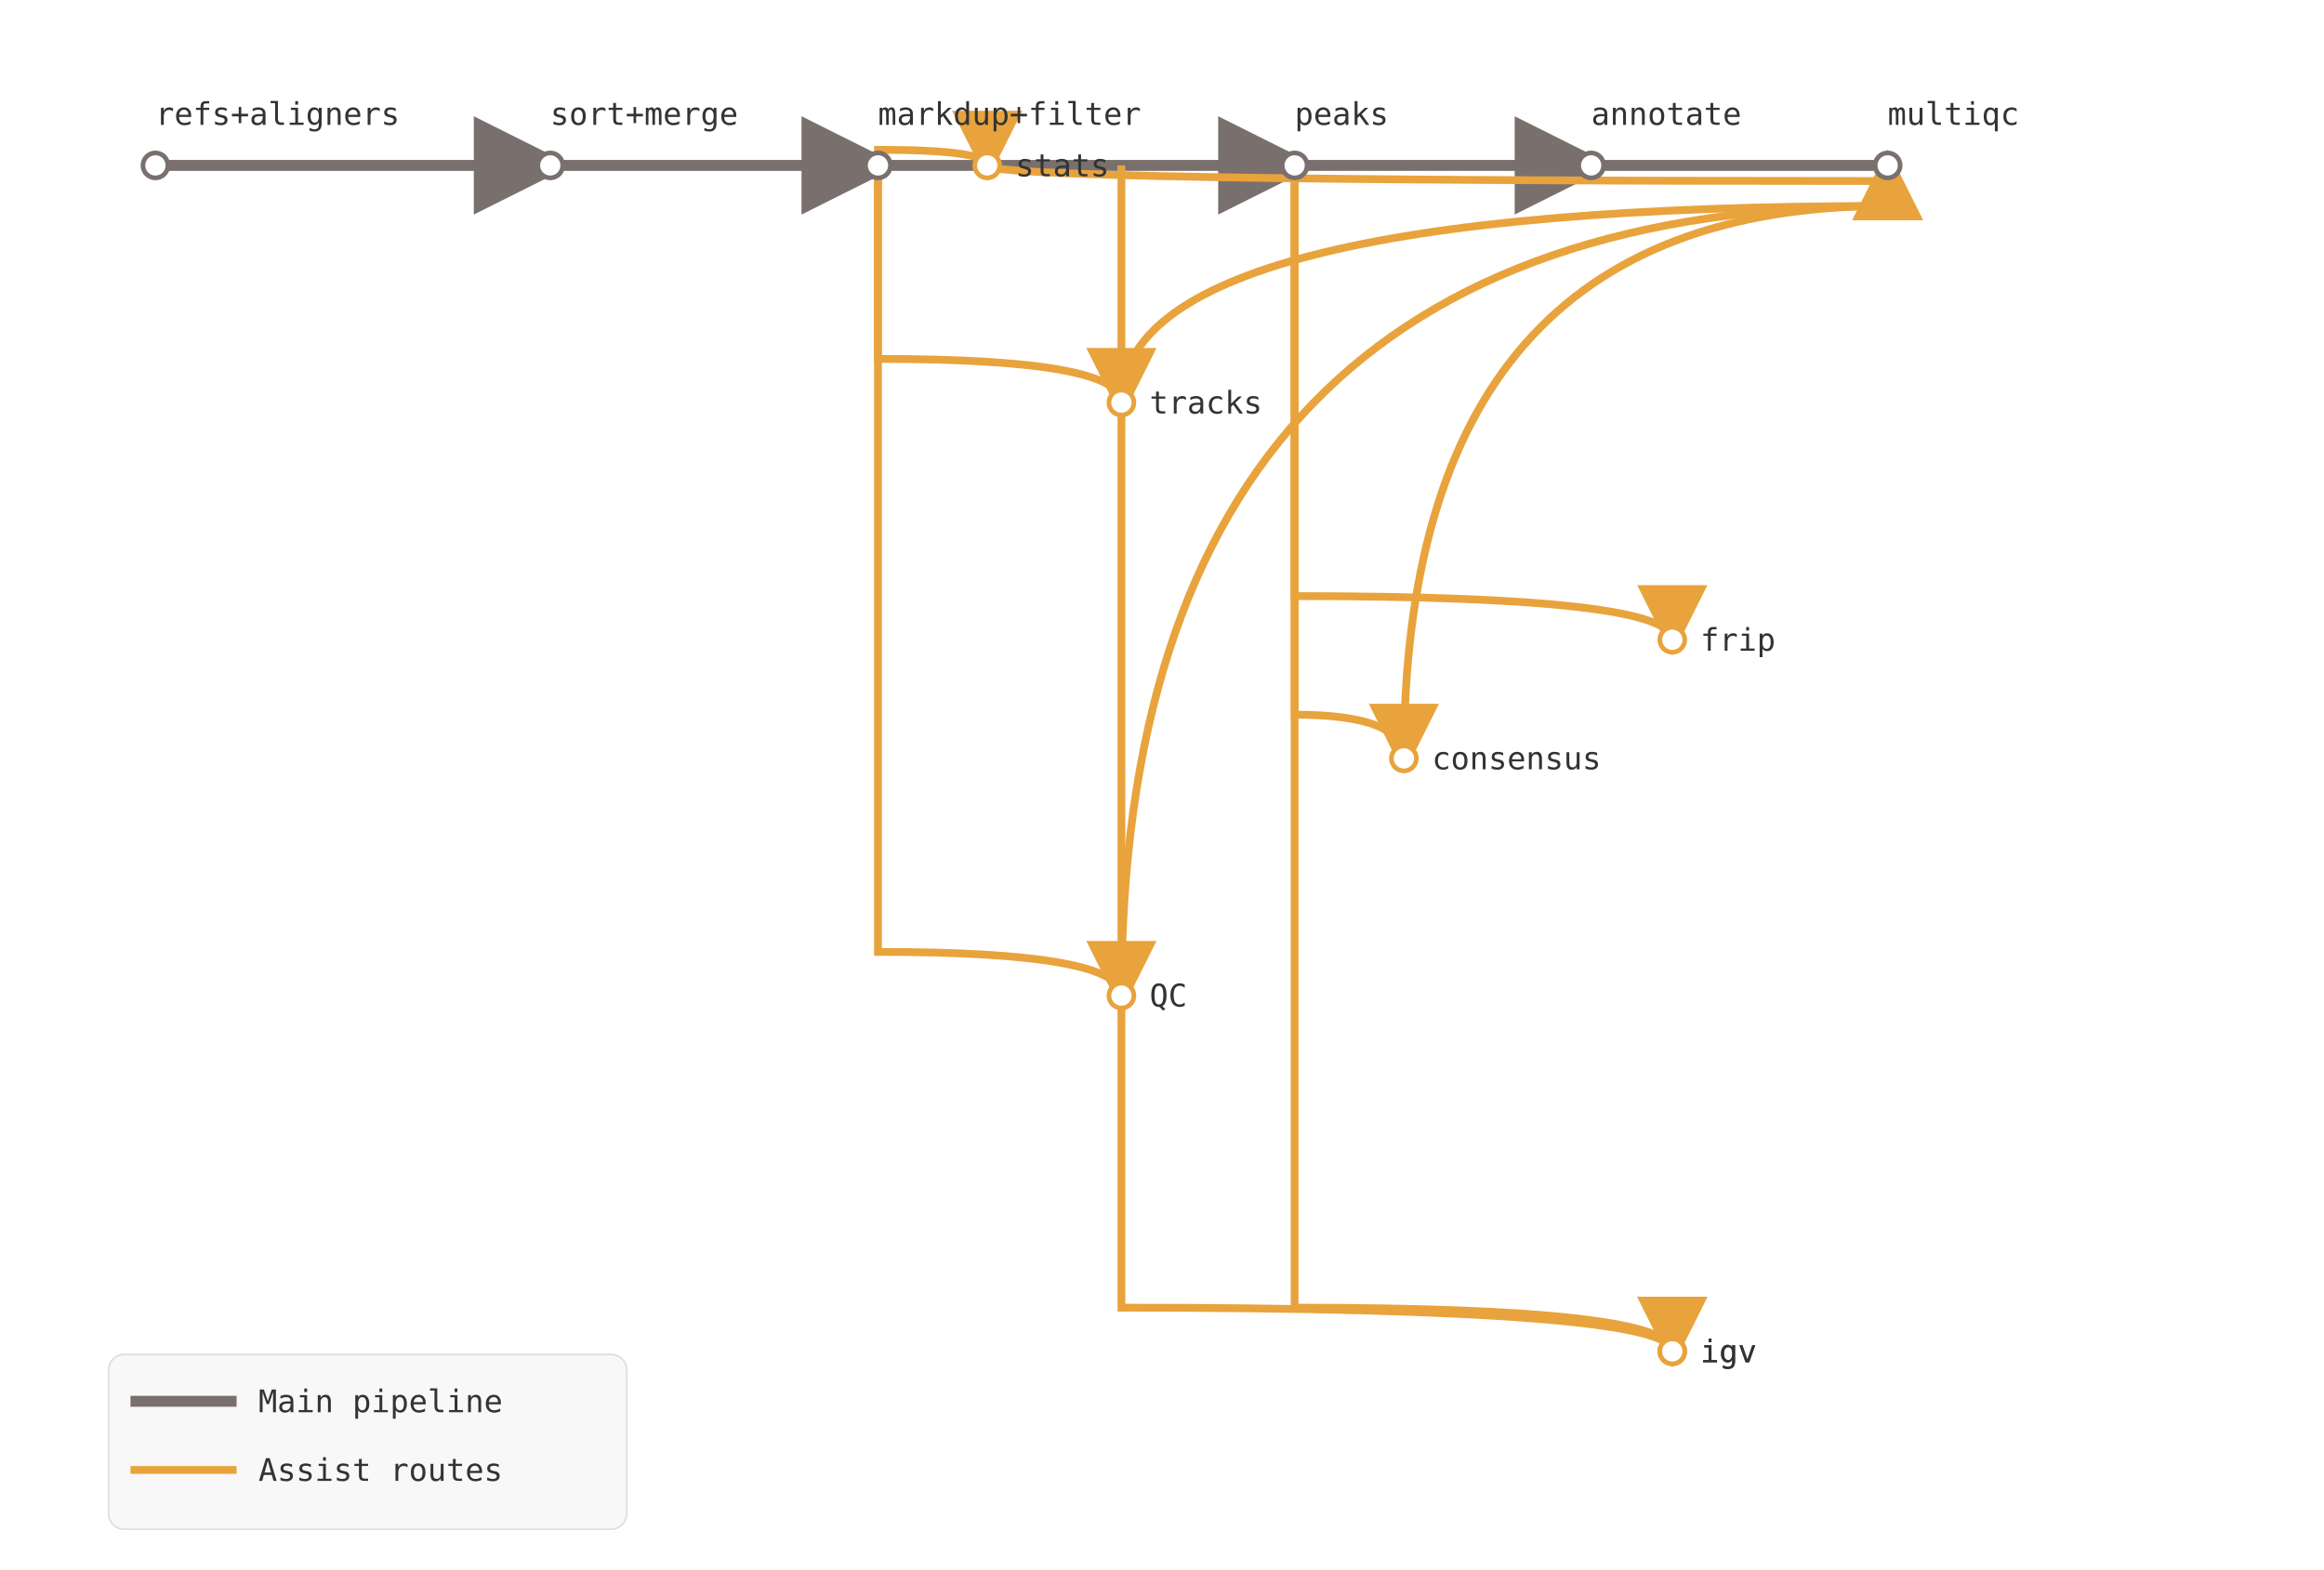
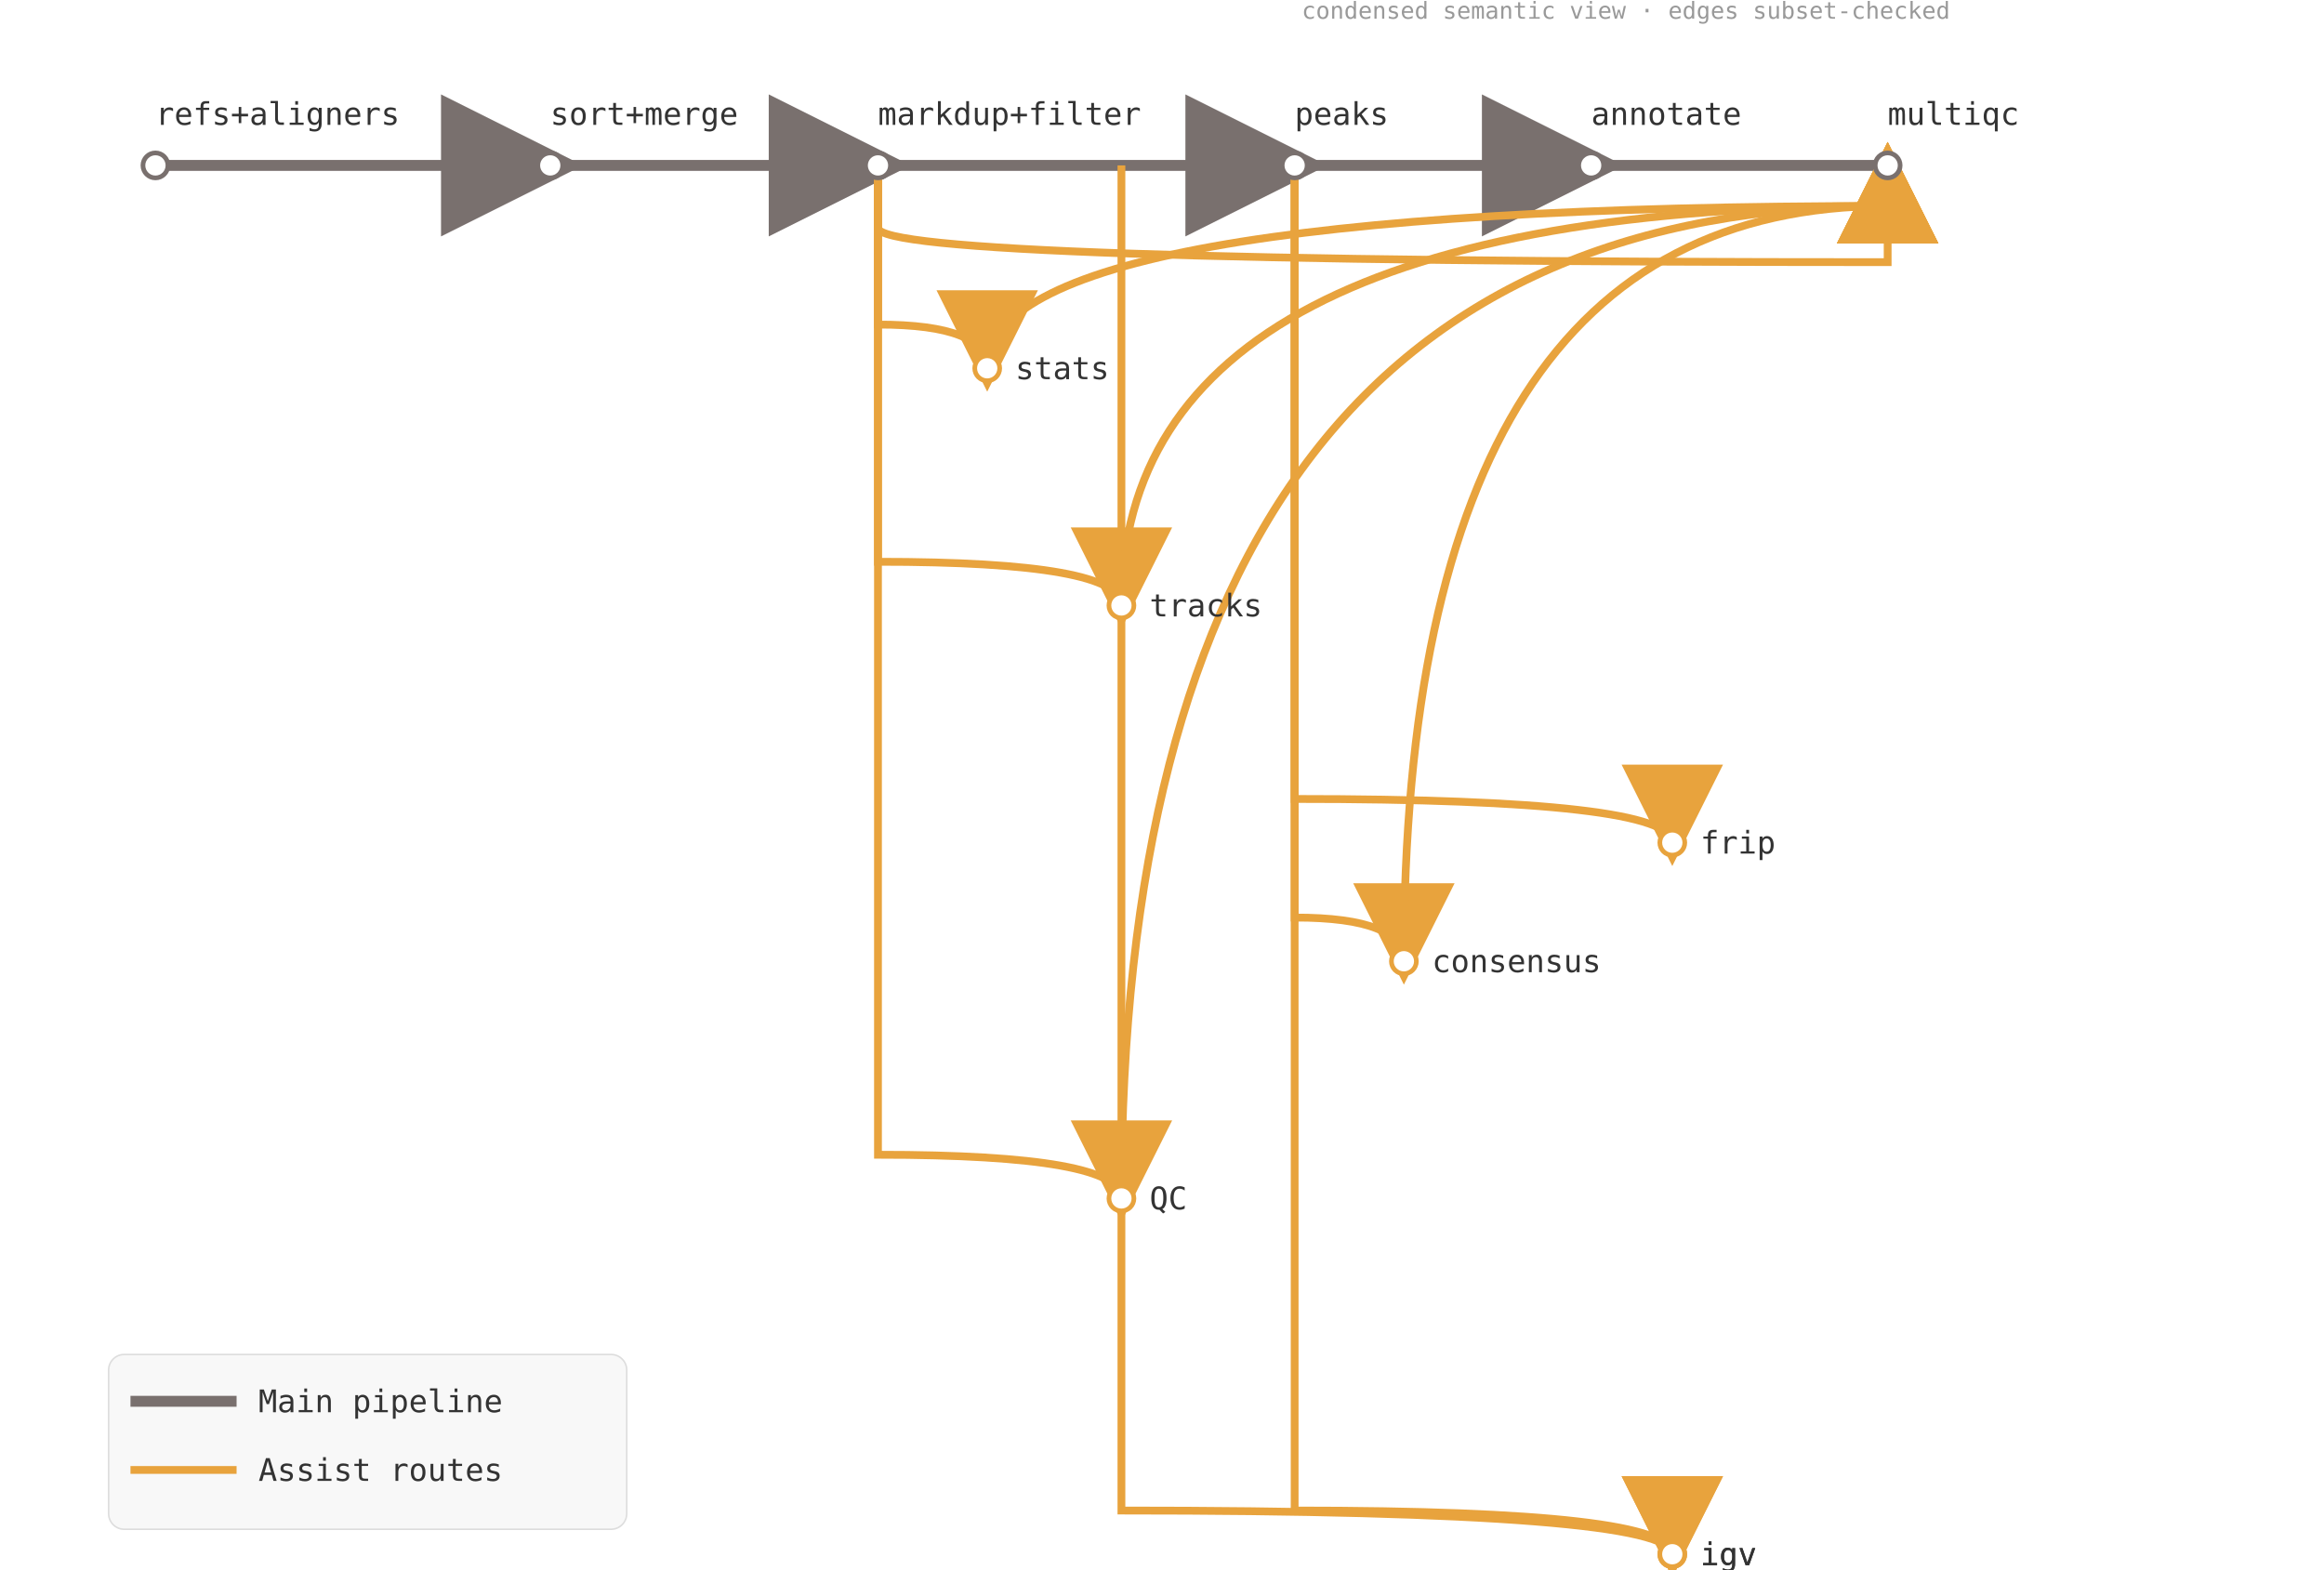
<svg xmlns="http://www.w3.org/2000/svg" width="1430" height="966" viewBox="-20 -20 1470 1006">
  <defs>
-     <marker id="arr" markerWidth="9" markerHeight="9" refX="7" refY="4.5" orient="auto">
-       <path d="M0 0 L9 4.5 L0 9 z" fill="#79706E" />
+     <marker id="arr" markerWidth="13" markerHeight="13" refX="10" refY="6.5" orient="auto">
+       <path d="M0 0 L13 6.5 L0 13 z" fill="#79706E" />
    </marker>
-     <marker id="arru" markerWidth="9" markerHeight="9" refX="7" refY="4.5" orient="auto">
-       <path d="M0 0 L9 4.5 L0 9 z" fill="#E8A33D" />
+     <marker id="arru" markerWidth="13" markerHeight="13" refX="10" refY="6.5" orient="auto">
+       <path d="M0 0 L13 6.5 L0 13 z" fill="#E8A33D" />
    </marker>
  </defs>
  <rect x="-30" y="-30" width="1510" height="1046" fill="#ffffff" />
+   <text x="1220" y="-8" font-size="15" fill="#999999" font-family="JetBrains Mono, Menlo, monospace" text-anchor="end">condensed semantic view · edges subset-checked</text>
  <path d="M 70 86 L 323 86 L 533 86 L 800 86 L 990 86 L 1180 86" fill="none" stroke="#79706E" stroke-width="7" marker-mid="url(#arr)" />
-   <path d="M 533 86 L 533 76 Q 603 76 603 86" fill="none" stroke="#E8A33D" stroke-width="5" marker-end="url(#arru)" />
-   <path d="M 533 86 L 533 210 Q 689 210 689 238" fill="none" stroke="#E8A33D" stroke-width="5" marker-end="url(#arru)" />
-   <path d="M 800 86 L 800 362 Q 1042 362 1042 390" fill="none" stroke="#E8A33D" stroke-width="5" marker-end="url(#arru)" />
-   <path d="M 800 86 L 800 438 Q 870 438 870 466" fill="none" stroke="#E8A33D" stroke-width="5" marker-end="url(#arru)" />
-   <path d="M 533 86 L 533 590 Q 689 590 689 618" fill="none" stroke="#E8A33D" stroke-width="5" marker-end="url(#arru)" />
-   <path d="M 800 86 L 800 818 Q 1042 818 1042 846" fill="none" stroke="#E8A33D" stroke-width="5" marker-end="url(#arru)" />
-   <path d="M 689 86 L 689 818 Q 1042 818 1042 846" fill="none" stroke="#E8A33D" stroke-width="5" marker-end="url(#arru)" />
-   <path d="M 603 86 Q 603 96 1180 96 L 1180 86" fill="none" stroke="#E8A33D" stroke-width="5" marker-end="url(#arru)" />
-   <path d="M 689 238 Q 689 112 1180 112 L 1180 86" fill="none" stroke="#E8A33D" stroke-width="5" marker-end="url(#arru)" />
-   <path d="M 870 466 Q 870 112 1180 112 L 1180 86" fill="none" stroke="#E8A33D" stroke-width="5" marker-end="url(#arru)" />
-   <path d="M 689 618 Q 689 112 1180 112 L 1180 86" fill="none" stroke="#E8A33D" stroke-width="5" marker-end="url(#arru)" />
+   <path d="M 533 86 L 533 188 Q 603 188 603 216" fill="none" stroke="#E8A33D" stroke-width="5" marker-end="url(#arru)" />
+   <path d="M 533 86 L 533 340 Q 689 340 689 368" fill="none" stroke="#E8A33D" stroke-width="5" marker-end="url(#arru)" />
+   <path d="M 800 86 L 800 492 Q 1042 492 1042 520" fill="none" stroke="#E8A33D" stroke-width="5" marker-end="url(#arru)" />
+   <path d="M 800 86 L 800 568 Q 870 568 870 596" fill="none" stroke="#E8A33D" stroke-width="5" marker-end="url(#arru)" />
+   <path d="M 533 86 L 533 720 Q 689 720 689 748" fill="none" stroke="#E8A33D" stroke-width="5" marker-end="url(#arru)" />
+   <path d="M 800 86 L 800 948 Q 1042 948 1042 976" fill="none" stroke="#E8A33D" stroke-width="5" marker-end="url(#arru)" />
+   <path d="M 689 86 L 689 948 Q 1042 948 1042 976" fill="none" stroke="#E8A33D" stroke-width="5" marker-end="url(#arru)" />
+   <path d="M 533 86 L 533 126 Q 533 148 1180 148 L 1180 126 L 1180 86" fill="none" stroke="#E8A33D" stroke-width="5" marker-end="url(#arru)" />
+   <path d="M 603 216 Q 603 112 1180 112 L 1180 86" fill="none" stroke="#E8A33D" stroke-width="5" marker-end="url(#arru)" />
+   <path d="M 689 368 Q 689 112 1180 112 L 1180 86" fill="none" stroke="#E8A33D" stroke-width="5" marker-end="url(#arru)" />
+   <path d="M 870 596 Q 870 112 1180 112 L 1180 86" fill="none" stroke="#E8A33D" stroke-width="5" marker-end="url(#arru)" />
+   <path d="M 689 748 Q 689 112 1180 112 L 1180 86" fill="none" stroke="#E8A33D" stroke-width="5" marker-end="url(#arru)" />
  <circle cx="70" cy="86" r="8" fill="#ffffff" stroke="#79706E" stroke-width="3" />
  <text x="70" y="60" font-size="20" fill="#333333" font-family="JetBrains Mono, Menlo, monospace">refs+aligners</text>
  <circle cx="323" cy="86" r="8" fill="#ffffff" stroke="#79706E" stroke-width="3" />
  <text x="323" y="60" font-size="20" fill="#333333" font-family="JetBrains Mono, Menlo, monospace">sort+merge</text>
  <circle cx="533" cy="86" r="8" fill="#ffffff" stroke="#79706E" stroke-width="3" />
  <text x="533" y="60" font-size="20" fill="#333333" font-family="JetBrains Mono, Menlo, monospace">markdup+filter</text>
  <circle cx="800" cy="86" r="8" fill="#ffffff" stroke="#79706E" stroke-width="3" />
  <text x="800" y="60" font-size="20" fill="#333333" font-family="JetBrains Mono, Menlo, monospace">peaks</text>
  <circle cx="990" cy="86" r="8" fill="#ffffff" stroke="#79706E" stroke-width="3" />
  <text x="990" y="60" font-size="20" fill="#333333" font-family="JetBrains Mono, Menlo, monospace">annotate</text>
  <circle cx="1180" cy="86" r="8" fill="#ffffff" stroke="#79706E" stroke-width="3" />
  <text x="1180" y="60" font-size="20" fill="#333333" font-family="JetBrains Mono, Menlo, monospace">multiqc</text>
-   <circle cx="603" cy="86" r="8" fill="#ffffff" stroke="#E8A33D" stroke-width="3" />
-   <text x="621" y="93" font-size="20" fill="#333333" font-family="JetBrains Mono, Menlo, monospace">stats</text>
-   <circle cx="689" cy="238" r="8" fill="#ffffff" stroke="#E8A33D" stroke-width="3" />
-   <text x="707" y="245" font-size="20" fill="#333333" font-family="JetBrains Mono, Menlo, monospace">tracks</text>
-   <circle cx="1042" cy="390" r="8" fill="#ffffff" stroke="#E8A33D" stroke-width="3" />
-   <text x="1060" y="397" font-size="20" fill="#333333" font-family="JetBrains Mono, Menlo, monospace">frip</text>
-   <circle cx="870" cy="466" r="8" fill="#ffffff" stroke="#E8A33D" stroke-width="3" />
-   <text x="888" y="473" font-size="20" fill="#333333" font-family="JetBrains Mono, Menlo, monospace">consensus</text>
-   <circle cx="689" cy="618" r="8" fill="#ffffff" stroke="#E8A33D" stroke-width="3" />
-   <text x="707" y="625" font-size="20" fill="#333333" font-family="JetBrains Mono, Menlo, monospace">QC</text>
-   <circle cx="1042" cy="846" r="8" fill="#ffffff" stroke="#E8A33D" stroke-width="3" />
-   <text x="1060" y="853" font-size="20" fill="#333333" font-family="JetBrains Mono, Menlo, monospace">igv</text>
-   <circle cx="1042" cy="846" r="8" fill="#ffffff" stroke="#E8A33D" stroke-width="3" />
-   <text x="1060" y="853" font-size="20" fill="#333333" font-family="JetBrains Mono, Menlo, monospace">igv</text>
+   <circle cx="603" cy="216" r="8" fill="#ffffff" stroke="#E8A33D" stroke-width="3" />
+   <text x="621" y="223" font-size="20" fill="#333333" font-family="JetBrains Mono, Menlo, monospace">stats</text>
+   <circle cx="689" cy="368" r="8" fill="#ffffff" stroke="#E8A33D" stroke-width="3" />
+   <text x="707" y="375" font-size="20" fill="#333333" font-family="JetBrains Mono, Menlo, monospace">tracks</text>
+   <circle cx="1042" cy="520" r="8" fill="#ffffff" stroke="#E8A33D" stroke-width="3" />
+   <text x="1060" y="527" font-size="20" fill="#333333" font-family="JetBrains Mono, Menlo, monospace">frip</text>
+   <circle cx="870" cy="596" r="8" fill="#ffffff" stroke="#E8A33D" stroke-width="3" />
+   <text x="888" y="603" font-size="20" fill="#333333" font-family="JetBrains Mono, Menlo, monospace">consensus</text>
+   <circle cx="689" cy="748" r="8" fill="#ffffff" stroke="#E8A33D" stroke-width="3" />
+   <text x="707" y="755" font-size="20" fill="#333333" font-family="JetBrains Mono, Menlo, monospace">QC</text>
+   <circle cx="1042" cy="976" r="8" fill="#ffffff" stroke="#E8A33D" stroke-width="3" />
+   <text x="1060" y="983" font-size="20" fill="#333333" font-family="JetBrains Mono, Menlo, monospace">igv</text>
+   <circle cx="1042" cy="976" r="8" fill="#ffffff" stroke="#E8A33D" stroke-width="3" />
+   <text x="1060" y="983" font-size="20" fill="#333333" font-family="JetBrains Mono, Menlo, monospace">igv</text>
  <rect x="40" y="848" width="332" height="112" rx="10" fill="#f8f8f8" stroke="#dddddd" />
  <path d="M 54 878 L 122 878" stroke="#79706E" stroke-width="7" />
  <text x="136" y="885" font-size="20" fill="#333333" font-family="JetBrains Mono, Menlo, monospace">Main pipeline</text>
  <path d="M 54 922 L 122 922" stroke="#E8A33D" stroke-width="5" />
  <text x="136" y="929" font-size="20" fill="#333333" font-family="JetBrains Mono, Menlo, monospace">Assist routes</text>
</svg>
